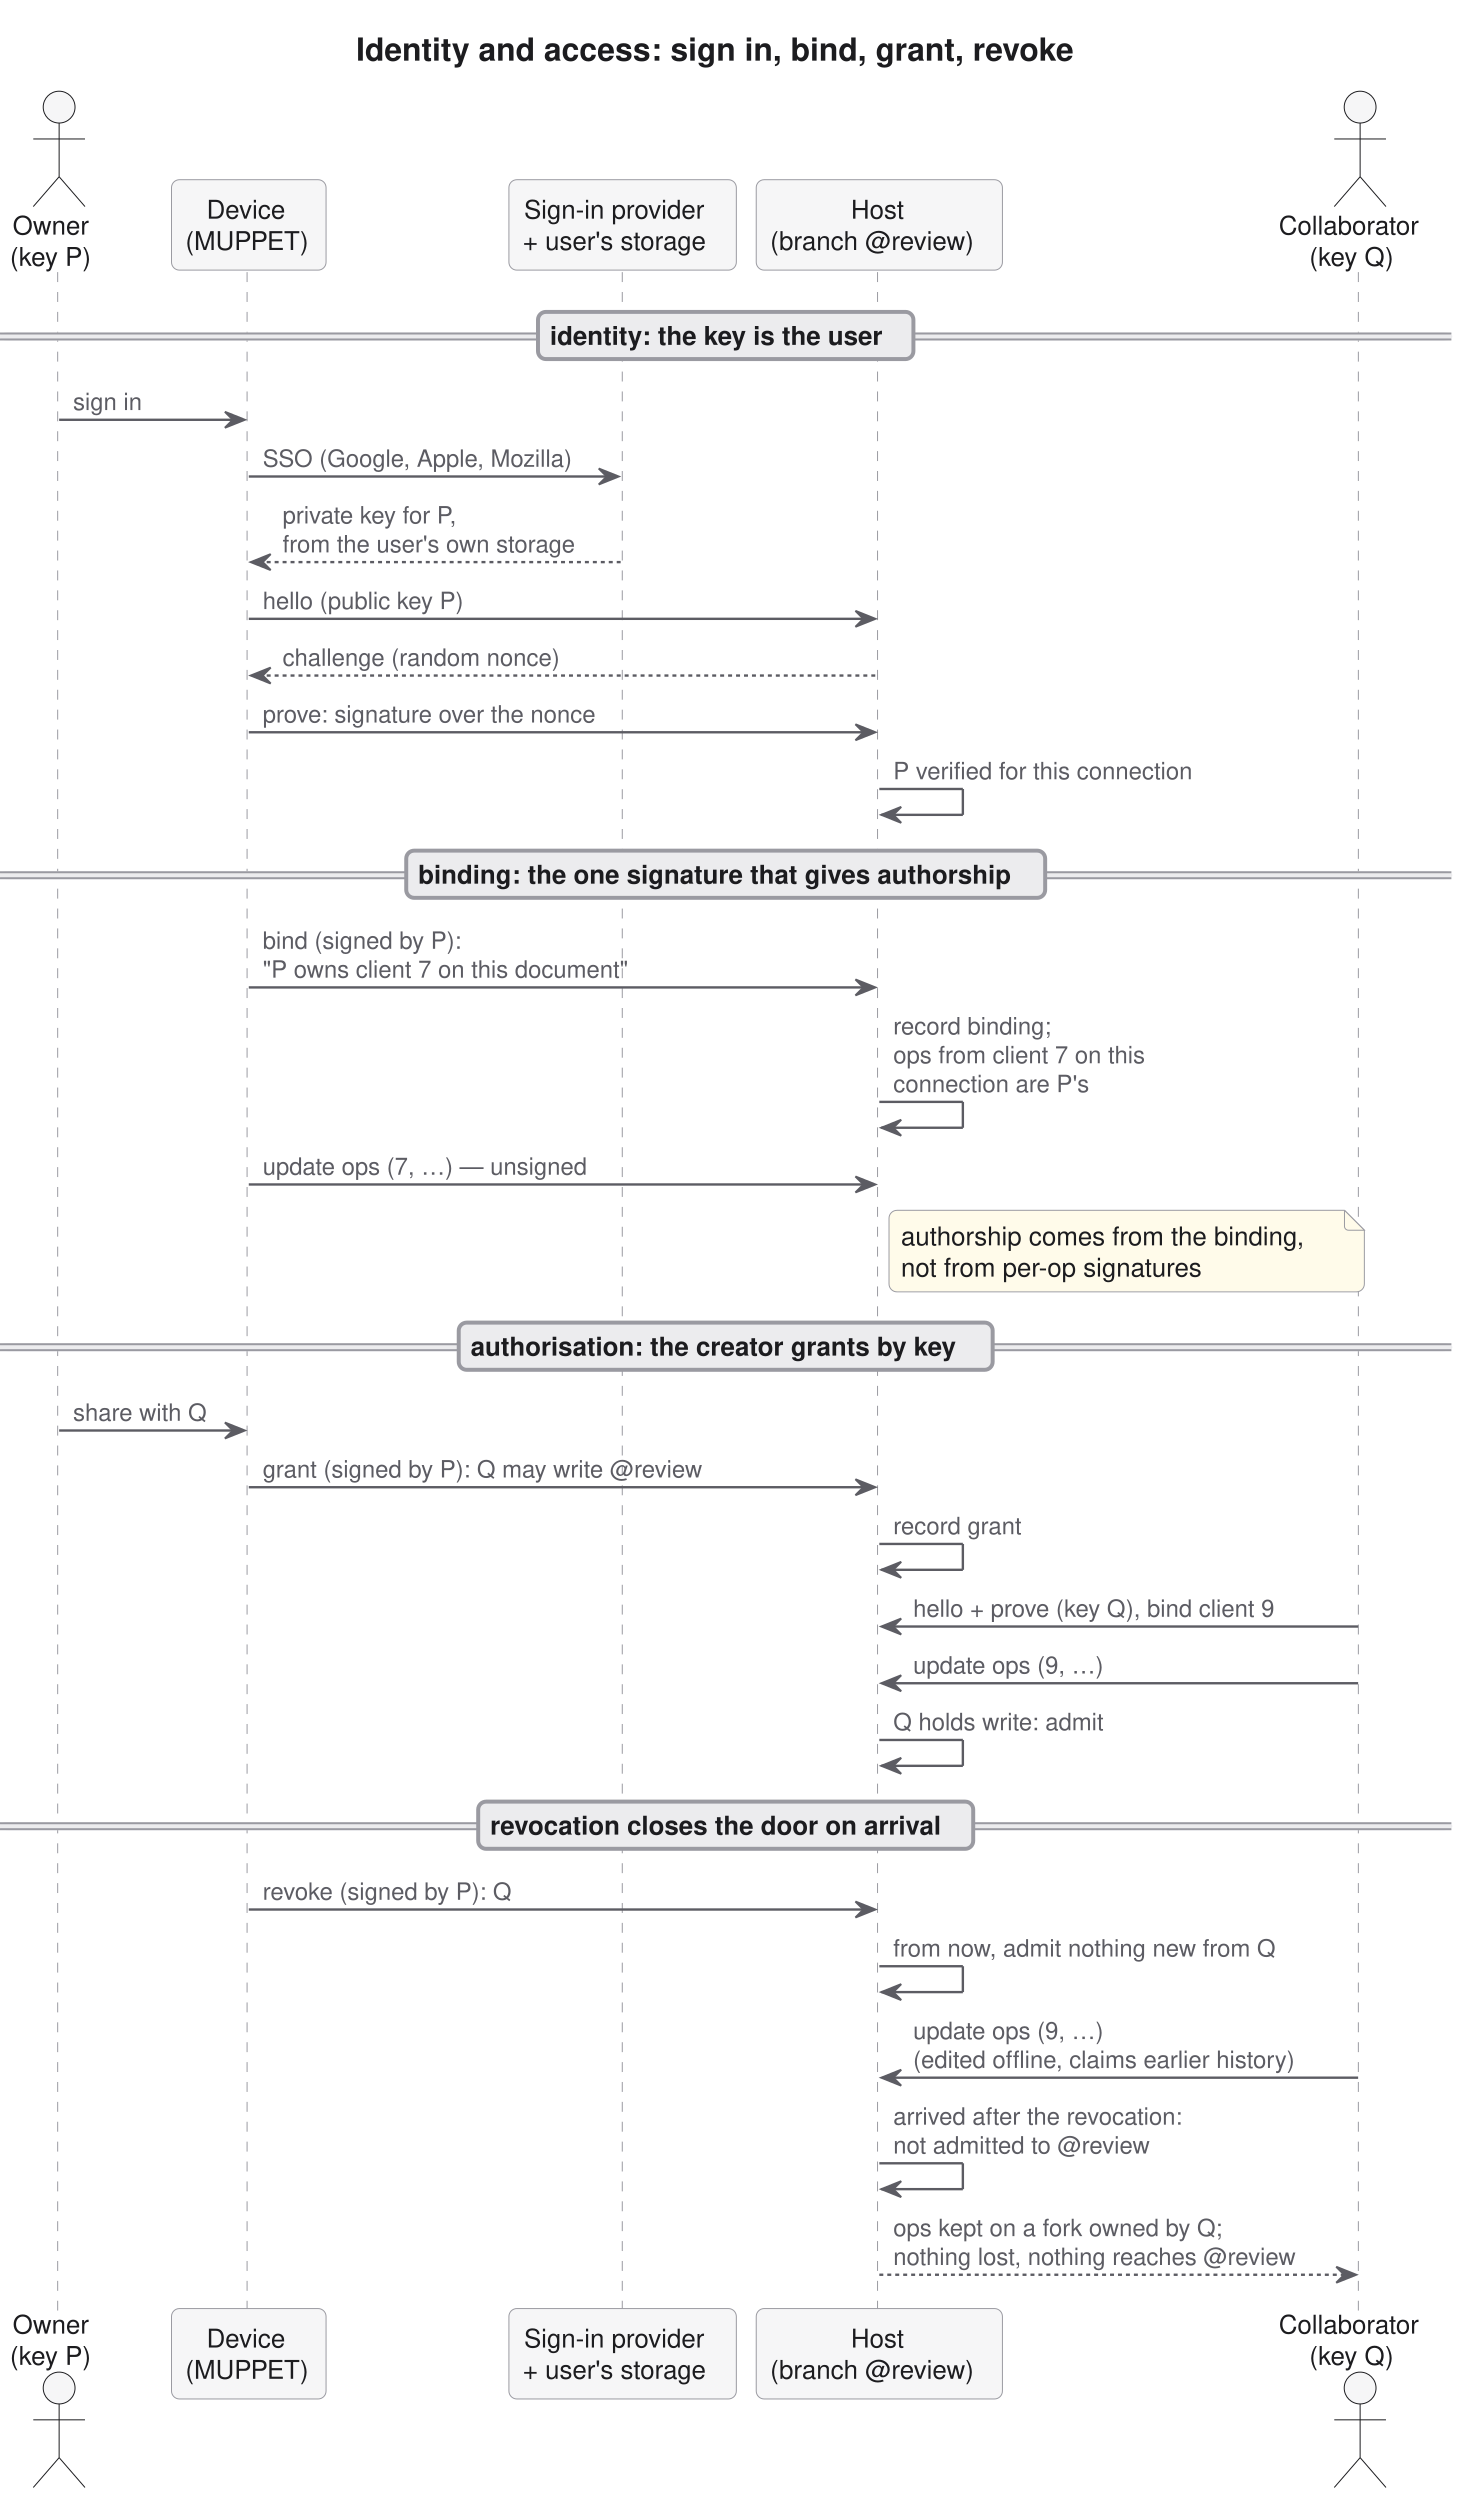
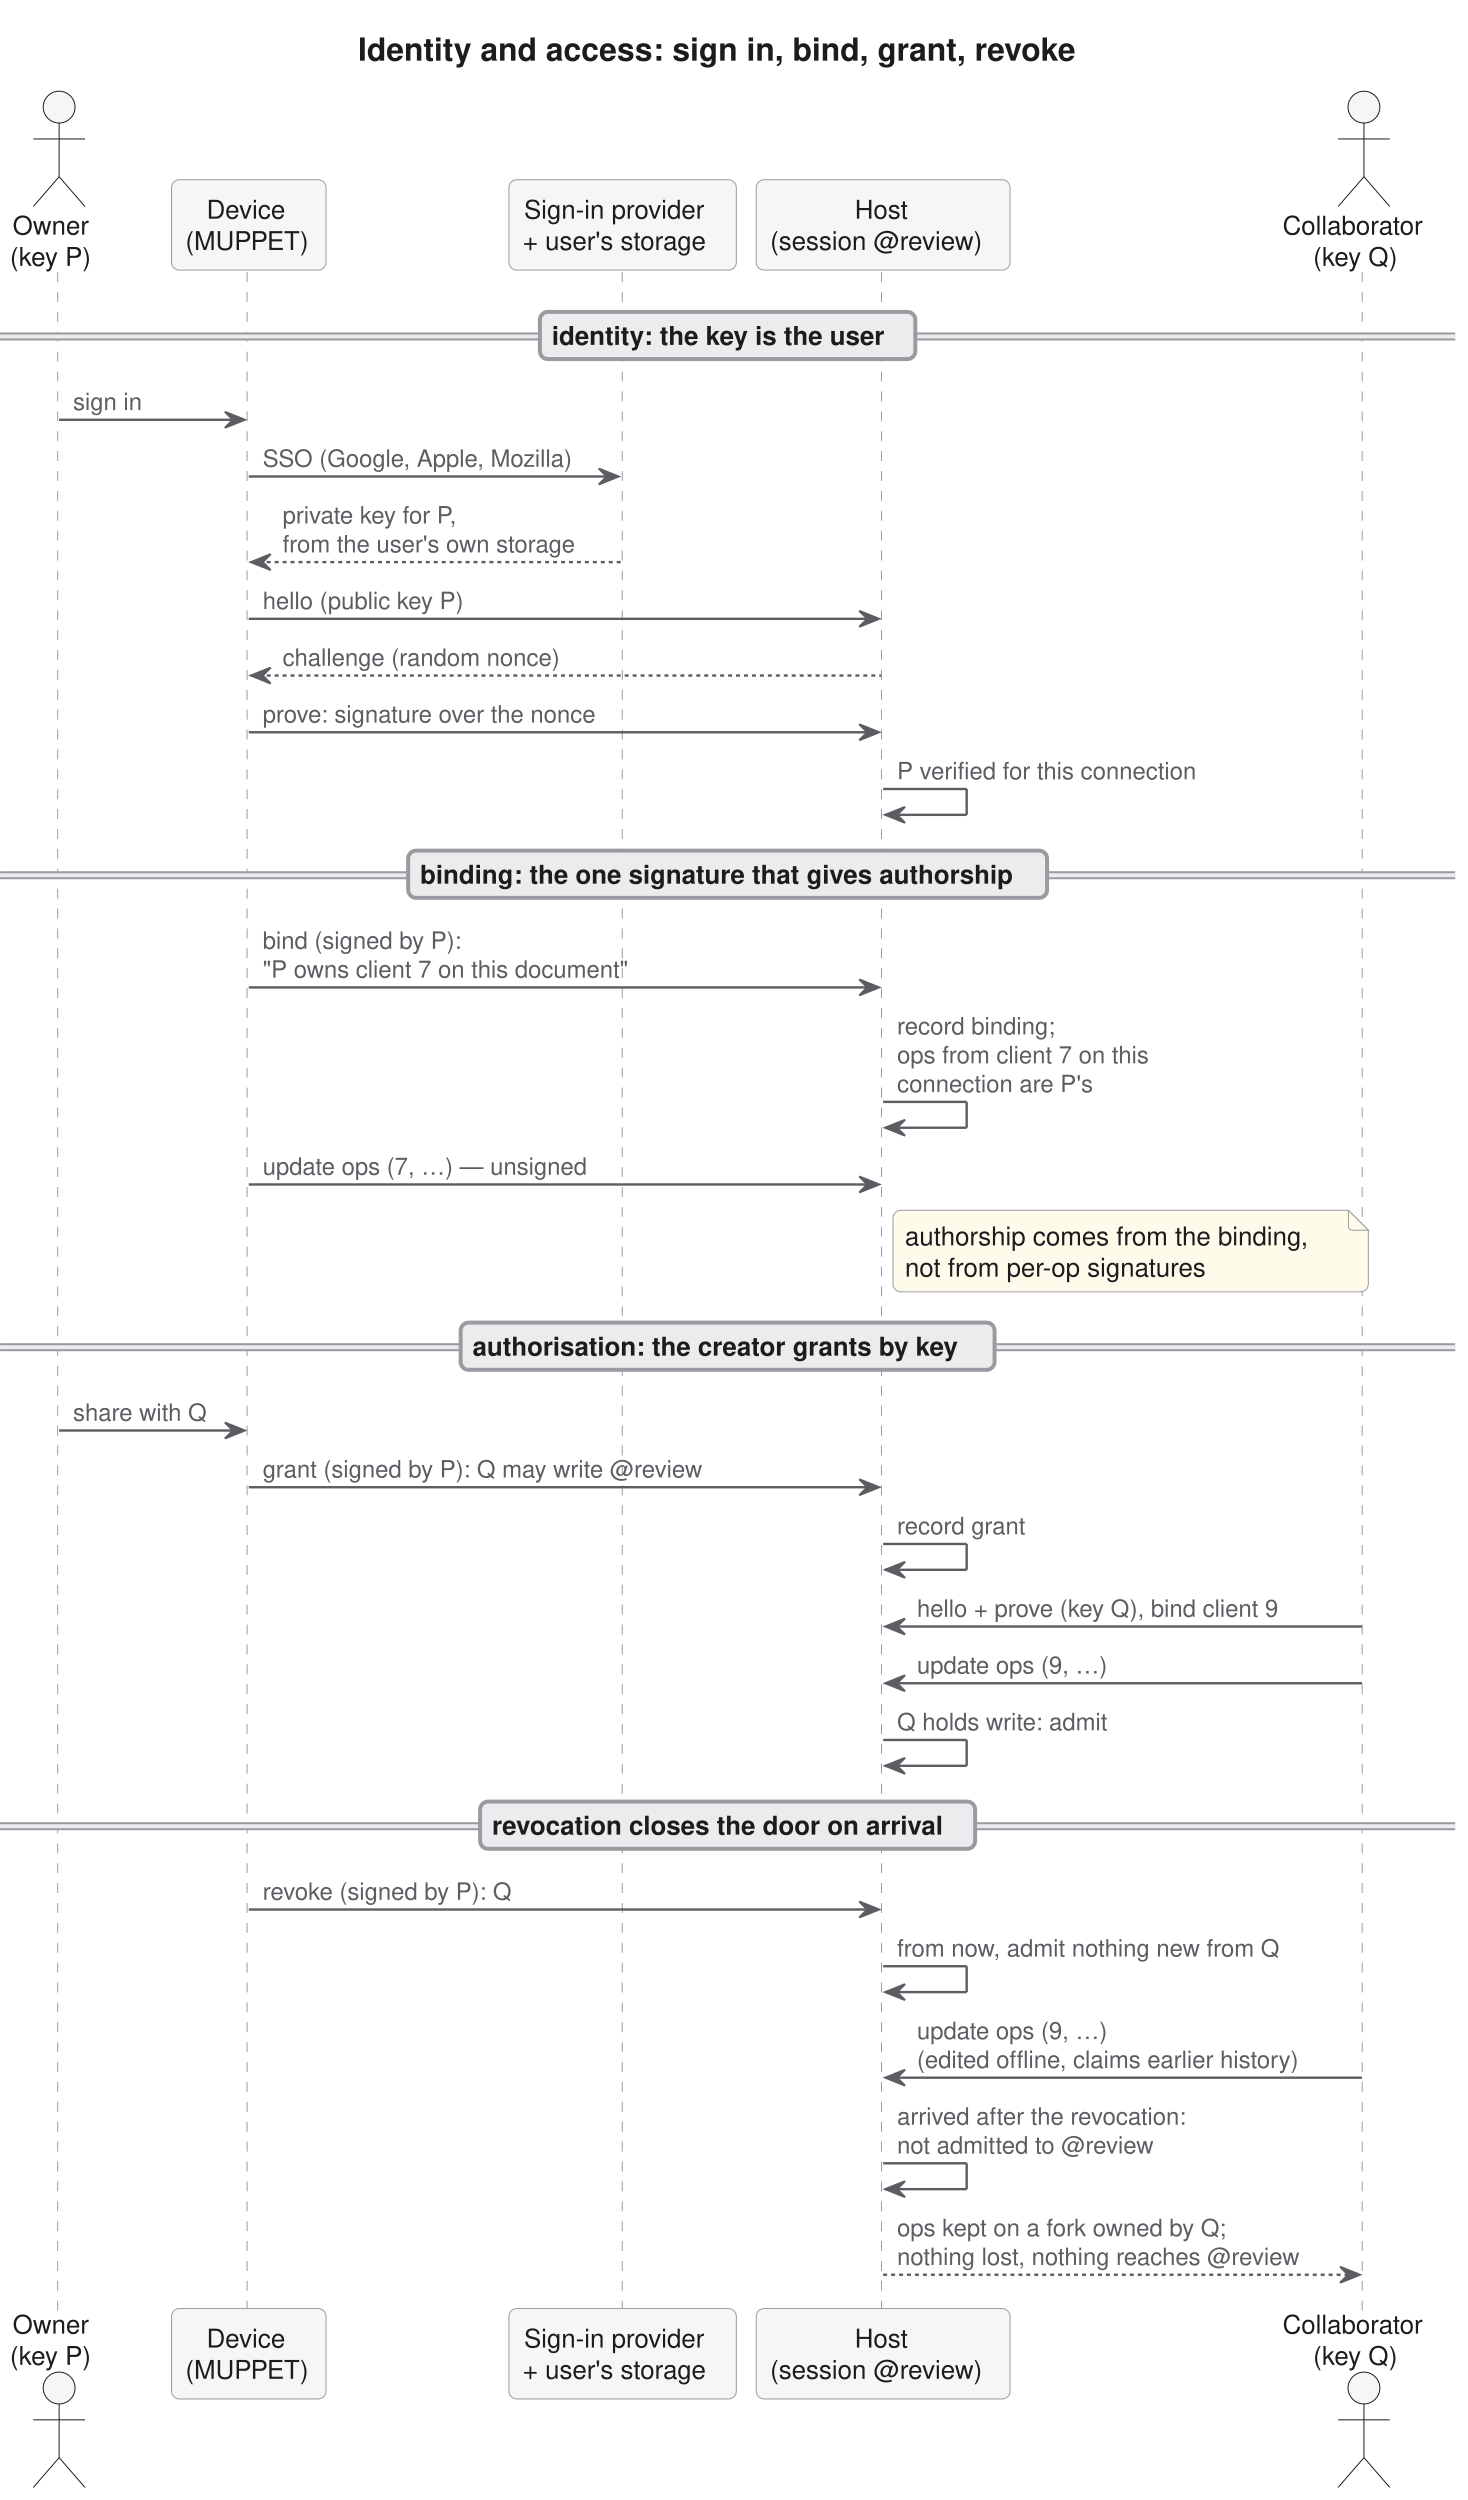
- <svg xmlns="http://www.w3.org/2000/svg" contentStyleType="text/css" data-diagram-type="SEQUENCE" height="1257px" preserveAspectRatio="none" style="width:736px;height:1257px;" version="1.1" viewBox="0 0 736 1257" width="736px" zoomAndPan="magnify">
+ <svg xmlns="http://www.w3.org/2000/svg" contentStyleType="text/css" data-diagram-type="SEQUENCE" height="1257px" preserveAspectRatio="none" style="width:738px;height:1257px;" version="1.1" viewBox="0 0 738 1257" width="738px" zoomAndPan="magnify">
  <defs />
  <g>
-     <text fill="#1C1C1F" font-family="Helvetica" font-size="16" font-weight="bold" lengthAdjust="spacing" textLength="370.695" x="179.032" y="30.5">Identity and access: sign in, bind, grant, revoke</text>
+     <text fill="#1C1C1F" font-family="Helvetica" font-size="16" font-weight="bold" lengthAdjust="spacing" textLength="370.695" x="179.993" y="30.5">Identity and access: sign in, bind, grant, revoke</text>
    <g>
      <rect fill="#000000" fill-opacity="0" height="1024.924" width="8" x="25.731" y="136.818" />
      <line style="stroke:#9A9AA1;stroke-width:0.5;stroke-dasharray:5,5;" x1="29" x2="29" y1="136.818" y2="1161.742" />
    </g>
    <g>
      <rect fill="#000000" fill-opacity="0" height="1024.924" width="8" x="121.087" y="136.818" />
      <line style="stroke:#9A9AA1;stroke-width:0.5;stroke-dasharray:5,5;" x1="124.231" x2="124.231" y1="136.818" y2="1161.742" />
    </g>
    <g>
      <rect fill="#000000" fill-opacity="0" height="1024.924" width="8" x="309.055" y="136.818" />
      <line style="stroke:#9A9AA1;stroke-width:0.5;stroke-dasharray:5,5;" x1="312.88" x2="312.88" y1="136.818" y2="1161.742" />
    </g>
    <g>
-       <rect fill="#000000" fill-opacity="0" height="1024.924" width="8" x="438.125" y="136.818" />
-       <line style="stroke:#9A9AA1;stroke-width:0.5;stroke-dasharray:5,5;" x1="441.231" x2="441.231" y1="136.818" y2="1161.742" />
-     </g>
-     <g>
-       <rect fill="#000000" fill-opacity="0" height="1024.924" width="8" x="679.871" y="136.818" />
-       <line style="stroke:#9A9AA1;stroke-width:0.5;stroke-dasharray:5,5;" x1="682.982" x2="682.982" y1="136.818" y2="1161.742" />
+       <rect fill="#000000" fill-opacity="0" height="1024.924" width="8" x="440.045" y="136.818" />
+       <line style="stroke:#9A9AA1;stroke-width:0.5;stroke-dasharray:5,5;" x1="443.231" x2="443.231" y1="136.818" y2="1161.742" />
+     </g>
+     <g>
+       <rect fill="#000000" fill-opacity="0" height="1024.924" width="8" x="681.791" y="136.818" />
+       <line style="stroke:#9A9AA1;stroke-width:0.5;stroke-dasharray:5,5;" x1="684.902" x2="684.902" y1="136.818" y2="1161.742" />
    </g>
    <g class="participant participant-head" data-participant="o">
      <text fill="#1C1C1F" font-family="Helvetica" font-size="13" lengthAdjust="spacing" textLength="40.733" x="6.365" y="117.953">Owner</text>
      <text fill="#1C1C1F" font-family="Helvetica" font-size="13" lengthAdjust="spacing" textLength="43.462" x="5" y="133.683">(key P)</text>
      <ellipse cx="29.731" cy="53.859" fill="#F6F6F7" rx="8" ry="8" style="stroke:#1C1C1F;stroke-width:0.5;" />
      <path d="M29.731,61.859 L29.731,88.859 M16.731,69.859 L42.731,69.859 M29.731,88.859 L16.731,103.859 M29.731,88.859 L42.731,103.859" fill="none" style="stroke:#1C1C1F;stroke-width:0.5;" />
    </g>
    <g class="participant participant-tail" data-participant="o">
      <text fill="#1C1C1F" font-family="Helvetica" font-size="13" lengthAdjust="spacing" textLength="40.733" x="6.365" y="1173.336">Owner</text>
      <text fill="#1C1C1F" font-family="Helvetica" font-size="13" lengthAdjust="spacing" textLength="43.462" x="5" y="1189.065">(key P)</text>
      <ellipse cx="29.731" cy="1200.701" fill="#F6F6F7" rx="8" ry="8" style="stroke:#1C1C1F;stroke-width:0.5;" />
      <path d="M29.731,1208.701 L29.731,1235.701 M16.731,1216.701 L42.731,1216.701 M29.731,1235.701 L16.731,1250.701 M29.731,1235.701 L42.731,1250.701" fill="none" style="stroke:#1C1C1F;stroke-width:0.5;" />
    </g>
    <g class="participant participant-head" data-participant="d">
      <rect fill="#F6F6F7" height="45.459" rx="4" ry="4" style="stroke:#9A9AA1;stroke-width:0.5;" width="77.711" x="86.231" y="90.359" />
      <text fill="#1C1C1F" font-family="Helvetica" font-size="13" lengthAdjust="spacing" textLength="42.421" x="103.876" y="109.953">Device</text>
      <text fill="#1C1C1F" font-family="Helvetica" font-size="13" lengthAdjust="spacing" textLength="63.711" x="93.231" y="125.683">(MUPPET)</text>
    </g>
    <g class="participant participant-tail" data-participant="d">
      <rect fill="#F6F6F7" height="45.459" rx="4" ry="4" style="stroke:#9A9AA1;stroke-width:0.5;" width="77.711" x="86.231" y="1160.742" />
      <text fill="#1C1C1F" font-family="Helvetica" font-size="13" lengthAdjust="spacing" textLength="42.421" x="103.876" y="1180.336">Device</text>
      <text fill="#1C1C1F" font-family="Helvetica" font-size="13" lengthAdjust="spacing" textLength="63.711" x="93.231" y="1196.065">(MUPPET)</text>
    </g>
    <g class="participant participant-head" data-participant="sso">
      <rect fill="#F6F6F7" height="45.459" rx="4" ry="4" style="stroke:#9A9AA1;stroke-width:0.5;" width="114.35" x="255.88" y="90.359" />
      <text fill="#1C1C1F" font-family="Helvetica" font-size="13" lengthAdjust="spacing" textLength="99.144" x="263.483" y="109.953">Sign-in provider</text>
      <text fill="#1C1C1F" font-family="Helvetica" font-size="13" lengthAdjust="spacing" textLength="100.35" x="262.88" y="125.683">+ user's storage</text>
    </g>
    <g class="participant participant-tail" data-participant="sso">
      <rect fill="#F6F6F7" height="45.459" rx="4" ry="4" style="stroke:#9A9AA1;stroke-width:0.5;" width="114.35" x="255.88" y="1160.742" />
      <text fill="#1C1C1F" font-family="Helvetica" font-size="13" lengthAdjust="spacing" textLength="99.144" x="263.483" y="1180.336">Sign-in provider</text>
      <text fill="#1C1C1F" font-family="Helvetica" font-size="13" lengthAdjust="spacing" textLength="100.35" x="262.88" y="1196.065">+ user's storage</text>
    </g>
    <g class="participant participant-head" data-participant="t">
-       <rect fill="#F6F6F7" height="45.459" rx="4" ry="4" style="stroke:#9A9AA1;stroke-width:0.5;" width="123.789" x="380.231" y="90.359" />
-       <text fill="#1C1C1F" font-family="Helvetica" font-size="13" lengthAdjust="spacing" textLength="28.571" x="427.84" y="109.953">Host</text>
-       <text fill="#1C1C1F" font-family="Helvetica" font-size="13" lengthAdjust="spacing" textLength="109.789" x="387.231" y="125.683">(branch @review)</text>
+       <rect fill="#F6F6F7" height="45.459" rx="4" ry="4" style="stroke:#9A9AA1;stroke-width:0.5;" width="127.629" x="380.231" y="90.359" />
+       <text fill="#1C1C1F" font-family="Helvetica" font-size="13" lengthAdjust="spacing" textLength="28.571" x="429.76" y="109.953">Host</text>
+       <text fill="#1C1C1F" font-family="Helvetica" font-size="13" lengthAdjust="spacing" textLength="113.629" x="387.231" y="125.683">(session @review)</text>
    </g>
    <g class="participant participant-tail" data-participant="t">
-       <rect fill="#F6F6F7" height="45.459" rx="4" ry="4" style="stroke:#9A9AA1;stroke-width:0.5;" width="123.789" x="380.231" y="1160.742" />
-       <text fill="#1C1C1F" font-family="Helvetica" font-size="13" lengthAdjust="spacing" textLength="28.571" x="427.84" y="1180.336">Host</text>
-       <text fill="#1C1C1F" font-family="Helvetica" font-size="13" lengthAdjust="spacing" textLength="109.789" x="387.231" y="1196.065">(branch @review)</text>
+       <rect fill="#F6F6F7" height="45.459" rx="4" ry="4" style="stroke:#9A9AA1;stroke-width:0.5;" width="127.629" x="380.231" y="1160.742" />
+       <text fill="#1C1C1F" font-family="Helvetica" font-size="13" lengthAdjust="spacing" textLength="28.571" x="429.76" y="1180.336">Host</text>
+       <text fill="#1C1C1F" font-family="Helvetica" font-size="13" lengthAdjust="spacing" textLength="113.629" x="387.231" y="1196.065">(session @review)</text>
    </g>
    <g class="participant participant-head" data-participant="q">
-       <text fill="#1C1C1F" font-family="Helvetica" font-size="13" lengthAdjust="spacing" textLength="75.778" x="642.982" y="117.953">Collaborator</text>
-       <text fill="#1C1C1F" font-family="Helvetica" font-size="13" lengthAdjust="spacing" textLength="45.1" x="658.321" y="133.683">(key Q)</text>
-       <ellipse cx="683.871" cy="53.859" fill="#F6F6F7" rx="8" ry="8" style="stroke:#1C1C1F;stroke-width:0.5;" />
-       <path d="M683.871,61.859 L683.871,88.859 M670.871,69.859 L696.871,69.859 M683.871,88.859 L670.871,103.859 M683.871,88.859 L696.871,103.859" fill="none" style="stroke:#1C1C1F;stroke-width:0.5;" />
+       <text fill="#1C1C1F" font-family="Helvetica" font-size="13" lengthAdjust="spacing" textLength="75.778" x="644.902" y="117.953">Collaborator</text>
+       <text fill="#1C1C1F" font-family="Helvetica" font-size="13" lengthAdjust="spacing" textLength="45.1" x="660.241" y="133.683">(key Q)</text>
+       <ellipse cx="685.791" cy="53.859" fill="#F6F6F7" rx="8" ry="8" style="stroke:#1C1C1F;stroke-width:0.5;" />
+       <path d="M685.791,61.859 L685.791,88.859 M672.791,69.859 L698.791,69.859 M685.791,88.859 L672.791,103.859 M685.791,88.859 L698.791,103.859" fill="none" style="stroke:#1C1C1F;stroke-width:0.5;" />
    </g>
    <g class="participant participant-tail" data-participant="q">
-       <text fill="#1C1C1F" font-family="Helvetica" font-size="13" lengthAdjust="spacing" textLength="75.778" x="642.982" y="1173.336">Collaborator</text>
-       <text fill="#1C1C1F" font-family="Helvetica" font-size="13" lengthAdjust="spacing" textLength="45.1" x="658.321" y="1189.065">(key Q)</text>
-       <ellipse cx="683.871" cy="1200.701" fill="#F6F6F7" rx="8" ry="8" style="stroke:#1C1C1F;stroke-width:0.5;" />
-       <path d="M683.871,1208.701 L683.871,1235.701 M670.871,1216.701 L696.871,1216.701 M683.871,1235.701 L670.871,1250.701 M683.871,1235.701 L696.871,1250.701" fill="none" style="stroke:#1C1C1F;stroke-width:0.5;" />
-     </g>
-     <rect fill="#ECECEE" height="3" rx="4" ry="4" style="stroke:#ECECEE;stroke-width:1;" width="729.76" x="0" y="167.683" />
-     <line style="stroke:#9A9AA1;stroke-width:1;" x1="0" x2="729.76" y1="167.683" y2="167.683" />
-     <line style="stroke:#9A9AA1;stroke-width:1;" x1="0" x2="729.76" y1="170.683" y2="170.683" />
-     <rect fill="#ECECEE" height="23.73" rx="4" ry="4" style="stroke:#9A9AA1;stroke-width:2;" width="188.764" x="270.498" y="156.818" />
-     <text fill="#1C1C1F" font-family="Helvetica" font-size="13" font-weight="bold" lengthAdjust="spacing" textLength="171.685" x="276.498" y="173.412">identity: the key is the user</text>
+       <text fill="#1C1C1F" font-family="Helvetica" font-size="13" lengthAdjust="spacing" textLength="75.778" x="644.902" y="1173.336">Collaborator</text>
+       <text fill="#1C1C1F" font-family="Helvetica" font-size="13" lengthAdjust="spacing" textLength="45.1" x="660.241" y="1189.065">(key Q)</text>
+       <ellipse cx="685.791" cy="1200.701" fill="#F6F6F7" rx="8" ry="8" style="stroke:#1C1C1F;stroke-width:0.5;" />
+       <path d="M685.791,1208.701 L685.791,1235.701 M672.791,1216.701 L698.791,1216.701 M685.791,1235.701 L672.791,1250.701 M685.791,1235.701 L698.791,1250.701" fill="none" style="stroke:#1C1C1F;stroke-width:0.5;" />
+     </g>
+     <rect fill="#ECECEE" height="3" rx="4" ry="4" style="stroke:#ECECEE;stroke-width:1;" width="731.68" x="0" y="167.683" />
+     <line style="stroke:#9A9AA1;stroke-width:1;" x1="0" x2="731.68" y1="167.683" y2="167.683" />
+     <line style="stroke:#9A9AA1;stroke-width:1;" x1="0" x2="731.68" y1="170.683" y2="170.683" />
+     <rect fill="#ECECEE" height="23.73" rx="4" ry="4" style="stroke:#9A9AA1;stroke-width:2;" width="188.764" x="271.458" y="156.818" />
+     <text fill="#1C1C1F" font-family="Helvetica" font-size="13" font-weight="bold" lengthAdjust="spacing" textLength="171.685" x="277.458" y="173.412">identity: the key is the user</text>
    <g class="message" data-participant-1="o" data-participant-2="d">
      <polygon fill="#5C5C63" points="113.087,207.067,123.087,211.067,113.087,215.067,117.087,211.067" style="stroke:#5C5C63;stroke-width:1;" />
      <line style="stroke:#5C5C63;stroke-width:1.2;" x1="29.731" x2="119.087" y1="211.067" y2="211.067" />
      <text fill="#5C5C63" font-family="Helvetica" font-size="12" lengthAdjust="spacing" textLength="37.06" x="36.731" y="206.173">sign in</text>
    </g>
    <g class="message" data-participant-1="d" data-participant-2="sso">
      <polygon fill="#5C5C63" points="301.055,235.587,311.055,239.587,301.055,243.587,305.055,239.587" style="stroke:#5C5C63;stroke-width:1;" />
      <line style="stroke:#5C5C63;stroke-width:1.2;" x1="125.087" x2="307.055" y1="239.587" y2="239.587" />
      <text fill="#5C5C63" font-family="Helvetica" font-size="12" lengthAdjust="spacing" textLength="163.969" x="132.087" y="234.692">SSO (Google, Apple, Mozilla)</text>
    </g>
    <g class="message" data-participant-1="sso" data-participant-2="d">
      <polygon fill="#5C5C63" points="136.087,278.626,126.087,282.626,136.087,286.626,132.087,282.626" style="stroke:#5C5C63;stroke-width:1;" />
      <line style="stroke:#5C5C63;stroke-width:1.2;stroke-dasharray:2,2;" x1="130.087" x2="312.055" y1="282.626" y2="282.626" />
      <text fill="#5C5C63" font-family="Helvetica" font-size="12" lengthAdjust="spacing" textLength="96.902" x="142.087" y="263.212">private key for P,</text>
      <text fill="#5C5C63" font-family="Helvetica" font-size="12" lengthAdjust="spacing" textLength="160.231" x="142.087" y="277.731">from the user's own storage</text>
    </g>
    <g class="message" data-participant-1="d" data-participant-2="t">
-       <polygon fill="#5C5C63" points="430.125,307.146,440.125,311.146,430.125,315.146,434.125,311.146" style="stroke:#5C5C63;stroke-width:1;" />
-       <line style="stroke:#5C5C63;stroke-width:1.2;" x1="125.087" x2="436.125" y1="311.146" y2="311.146" />
+       <polygon fill="#5C5C63" points="432.045,307.146,442.045,311.146,432.045,315.146,436.045,311.146" style="stroke:#5C5C63;stroke-width:1;" />
+       <line style="stroke:#5C5C63;stroke-width:1.2;" x1="125.087" x2="438.045" y1="311.146" y2="311.146" />
      <text fill="#5C5C63" font-family="Helvetica" font-size="12" lengthAdjust="spacing" textLength="108.428" x="132.087" y="306.251">hello (public key P)</text>
    </g>
    <g class="message" data-participant-1="t" data-participant-2="d">
      <polygon fill="#5C5C63" points="136.087,335.665,126.087,339.665,136.087,343.665,132.087,339.665" style="stroke:#5C5C63;stroke-width:1;" />
-       <line style="stroke:#5C5C63;stroke-width:1.2;stroke-dasharray:2,2;" x1="130.087" x2="441.125" y1="339.665" y2="339.665" />
+       <line style="stroke:#5C5C63;stroke-width:1.2;stroke-dasharray:2,2;" x1="130.087" x2="443.045" y1="339.665" y2="339.665" />
      <text fill="#5C5C63" font-family="Helvetica" font-size="12" lengthAdjust="spacing" textLength="149.074" x="142.087" y="334.771">challenge (random nonce)</text>
    </g>
    <g class="message" data-participant-1="d" data-participant-2="t">
-       <polygon fill="#5C5C63" points="430.125,364.185,440.125,368.185,430.125,372.185,434.125,368.185" style="stroke:#5C5C63;stroke-width:1;" />
-       <line style="stroke:#5C5C63;stroke-width:1.2;" x1="125.087" x2="436.125" y1="368.185" y2="368.185" />
+       <polygon fill="#5C5C63" points="432.045,364.185,442.045,368.185,432.045,372.185,436.045,368.185" style="stroke:#5C5C63;stroke-width:1;" />
+       <line style="stroke:#5C5C63;stroke-width:1.2;" x1="125.087" x2="438.045" y1="368.185" y2="368.185" />
      <text fill="#5C5C63" font-family="Helvetica" font-size="12" lengthAdjust="spacing" textLength="181.418" x="132.087" y="363.29">prove: signature over the nonce</text>
    </g>
    <g class="message" data-participant-1="t" data-participant-2="t">
-       <line style="stroke:#5C5C63;stroke-width:1.2;" x1="442.125" x2="484.125" y1="396.704" y2="396.704" />
-       <line style="stroke:#5C5C63;stroke-width:1.2;" x1="484.125" x2="484.125" y1="396.704" y2="409.704" />
-       <line style="stroke:#5C5C63;stroke-width:1.2;" x1="443.125" x2="484.125" y1="409.704" y2="409.704" />
-       <polygon fill="#5C5C63" points="453.125,405.704,443.125,409.704,453.125,413.704,449.125,409.704" style="stroke:#5C5C63;stroke-width:1;" />
-       <text fill="#5C5C63" font-family="Helvetica" font-size="12" lengthAdjust="spacing" textLength="163.635" x="449.125" y="391.81">P verified for this connection</text>
-     </g>
-     <rect fill="#ECECEE" height="3" rx="4" ry="4" style="stroke:#ECECEE;stroke-width:1;" width="729.76" x="0" y="438.569" />
-     <line style="stroke:#9A9AA1;stroke-width:1;" x1="0" x2="729.76" y1="438.569" y2="438.569" />
-     <line style="stroke:#9A9AA1;stroke-width:1;" x1="0" x2="729.76" y1="441.569" y2="441.569" />
-     <rect fill="#ECECEE" height="23.73" rx="4" ry="4" style="stroke:#9A9AA1;stroke-width:2;" width="321.258" x="204.251" y="427.704" />
-     <text fill="#1C1C1F" font-family="Helvetica" font-size="13" font-weight="bold" lengthAdjust="spacing" textLength="304.18" x="210.251" y="444.298">binding: the one signature that gives authorship</text>
-     <g class="message" data-participant-1="d" data-participant-2="t">
-       <polygon fill="#5C5C63" points="430.125,492.473,440.125,496.473,430.125,500.473,434.125,496.473" style="stroke:#5C5C63;stroke-width:1;" />
-       <line style="stroke:#5C5C63;stroke-width:1.2;" x1="125.087" x2="436.125" y1="496.473" y2="496.473" />
+       <line style="stroke:#5C5C63;stroke-width:1.2;" x1="444.045" x2="486.045" y1="396.704" y2="396.704" />
+       <line style="stroke:#5C5C63;stroke-width:1.2;" x1="486.045" x2="486.045" y1="396.704" y2="409.704" />
+       <line style="stroke:#5C5C63;stroke-width:1.2;" x1="445.045" x2="486.045" y1="409.704" y2="409.704" />
+       <polygon fill="#5C5C63" points="455.045,405.704,445.045,409.704,455.045,413.704,451.045,409.704" style="stroke:#5C5C63;stroke-width:1;" />
+       <text fill="#5C5C63" font-family="Helvetica" font-size="12" lengthAdjust="spacing" textLength="163.635" x="451.045" y="391.81">P verified for this connection</text>
+     </g>
+     <rect fill="#ECECEE" height="3" rx="4" ry="4" style="stroke:#ECECEE;stroke-width:1;" width="731.68" x="0" y="438.569" />
+     <line style="stroke:#9A9AA1;stroke-width:1;" x1="0" x2="731.68" y1="438.569" y2="438.569" />
+     <line style="stroke:#9A9AA1;stroke-width:1;" x1="0" x2="731.68" y1="441.569" y2="441.569" />
+     <rect fill="#ECECEE" height="23.73" rx="4" ry="4" style="stroke:#9A9AA1;stroke-width:2;" width="321.258" x="205.211" y="427.704" />
+     <text fill="#1C1C1F" font-family="Helvetica" font-size="13" font-weight="bold" lengthAdjust="spacing" textLength="304.18" x="211.211" y="444.298">binding: the one signature that gives authorship</text>
+     <g class="message" data-participant-1="d" data-participant-2="t">
+       <polygon fill="#5C5C63" points="432.045,492.473,442.045,496.473,432.045,500.473,436.045,496.473" style="stroke:#5C5C63;stroke-width:1;" />
+       <line style="stroke:#5C5C63;stroke-width:1.2;" x1="125.087" x2="438.045" y1="496.473" y2="496.473" />
      <text fill="#5C5C63" font-family="Helvetica" font-size="12" lengthAdjust="spacing" textLength="106.816" x="132.087" y="477.059">bind (signed by P):</text>
      <text fill="#5C5C63" font-family="Helvetica" font-size="12" lengthAdjust="spacing" textLength="198.568" x="132.087" y="491.578">"P owns client 7 on this document"</text>
    </g>
    <g class="message" data-participant-1="t" data-participant-2="t">
-       <line style="stroke:#5C5C63;stroke-width:1.2;" x1="442.125" x2="484.125" y1="554.031" y2="554.031" />
-       <line style="stroke:#5C5C63;stroke-width:1.2;" x1="484.125" x2="484.125" y1="554.031" y2="567.031" />
-       <line style="stroke:#5C5C63;stroke-width:1.2;" x1="443.125" x2="484.125" y1="567.031" y2="567.031" />
-       <polygon fill="#5C5C63" points="453.125,563.031,443.125,567.031,453.125,571.031,449.125,567.031" style="stroke:#5C5C63;stroke-width:1;" />
-       <text fill="#5C5C63" font-family="Helvetica" font-size="12" lengthAdjust="spacing" textLength="86.473" x="449.125" y="520.098">record binding;</text>
-       <text fill="#5C5C63" font-family="Helvetica" font-size="12" lengthAdjust="spacing" textLength="136.435" x="449.125" y="534.617">ops from client 7 on this</text>
-       <text fill="#5C5C63" font-family="Helvetica" font-size="12" lengthAdjust="spacing" textLength="105.797" x="449.125" y="549.137">connection are P's</text>
-     </g>
-     <g class="message" data-participant-1="d" data-participant-2="t">
-       <polygon fill="#5C5C63" points="430.125,591.551,440.125,595.551,430.125,599.551,434.125,595.551" style="stroke:#5C5C63;stroke-width:1;" />
-       <line style="stroke:#5C5C63;stroke-width:1.2;" x1="125.087" x2="436.125" y1="595.551" y2="595.551" />
+       <line style="stroke:#5C5C63;stroke-width:1.2;" x1="444.045" x2="486.045" y1="554.031" y2="554.031" />
+       <line style="stroke:#5C5C63;stroke-width:1.2;" x1="486.045" x2="486.045" y1="554.031" y2="567.031" />
+       <line style="stroke:#5C5C63;stroke-width:1.2;" x1="445.045" x2="486.045" y1="567.031" y2="567.031" />
+       <polygon fill="#5C5C63" points="455.045,563.031,445.045,567.031,455.045,571.031,451.045,567.031" style="stroke:#5C5C63;stroke-width:1;" />
+       <text fill="#5C5C63" font-family="Helvetica" font-size="12" lengthAdjust="spacing" textLength="86.473" x="451.045" y="520.098">record binding;</text>
+       <text fill="#5C5C63" font-family="Helvetica" font-size="12" lengthAdjust="spacing" textLength="136.435" x="451.045" y="534.617">ops from client 7 on this</text>
+       <text fill="#5C5C63" font-family="Helvetica" font-size="12" lengthAdjust="spacing" textLength="105.797" x="451.045" y="549.137">connection are P's</text>
+     </g>
+     <g class="message" data-participant-1="d" data-participant-2="t">
+       <polygon fill="#5C5C63" points="432.045,591.551,442.045,595.551,432.045,599.551,436.045,595.551" style="stroke:#5C5C63;stroke-width:1;" />
+       <line style="stroke:#5C5C63;stroke-width:1.2;" x1="125.087" x2="438.045" y1="595.551" y2="595.551" />
      <text fill="#5C5C63" font-family="Helvetica" font-size="12" lengthAdjust="spacing" textLength="170.795" x="132.087" y="590.656">update ops (7, …) — unsigned</text>
    </g>
-     <path d="M447,612.551 L447,645.551 A4,4 0 0 0 451,649.551 L682,649.551 A4,4 0 0 0 686,645.551 L686,618.551 L676,608.551 L451,608.551 A4,4 0 0 0 447,612.551" fill="#FFFBEA" style="stroke:#9A9AA1;stroke-width:0.5;" />
-     <path d="M676,608.551 L676,616.551 A2,2 0 0 0 678,618.551 L686,618.551 L676,608.551" fill="#FFFBEA" style="stroke:#9A9AA1;stroke-width:0.5;" />
-     <text fill="#1C1C1F" font-family="Helvetica" font-size="13" lengthAdjust="spacing" textLength="218.651" x="453" y="626.144">authorship comes from the binding,</text>
-     <text fill="#1C1C1F" font-family="Helvetica" font-size="13" lengthAdjust="spacing" textLength="165.991" x="453" y="641.874">not from per-op signatures</text>
-     <rect fill="#ECECEE" height="3" rx="4" ry="4" style="stroke:#ECECEE;stroke-width:1;" width="729.76" x="0" y="675.875" />
-     <line style="stroke:#9A9AA1;stroke-width:1;" x1="0" x2="729.76" y1="675.875" y2="675.875" />
-     <line style="stroke:#9A9AA1;stroke-width:1;" x1="0" x2="729.76" y1="678.875" y2="678.875" />
-     <rect fill="#ECECEE" height="23.73" rx="4" ry="4" style="stroke:#9A9AA1;stroke-width:2;" width="268.459" x="230.651" y="665.01" />
-     <text fill="#1C1C1F" font-family="Helvetica" font-size="13" font-weight="bold" lengthAdjust="spacing" textLength="251.38" x="236.651" y="681.604">authorisation: the creator grants by key</text>
+     <path d="M449,612.551 L449,645.551 A4,4 0 0 0 453,649.551 L684,649.551 A4,4 0 0 0 688,645.551 L688,618.551 L678,608.551 L453,608.551 A4,4 0 0 0 449,612.551" fill="#FFFBEA" style="stroke:#9A9AA1;stroke-width:0.5;" />
+     <path d="M678,608.551 L678,616.551 A2,2 0 0 0 680,618.551 L688,618.551 L678,608.551" fill="#FFFBEA" style="stroke:#9A9AA1;stroke-width:0.5;" />
+     <text fill="#1C1C1F" font-family="Helvetica" font-size="13" lengthAdjust="spacing" textLength="218.651" x="455" y="626.144">authorship comes from the binding,</text>
+     <text fill="#1C1C1F" font-family="Helvetica" font-size="13" lengthAdjust="spacing" textLength="165.991" x="455" y="641.874">not from per-op signatures</text>
+     <rect fill="#ECECEE" height="3" rx="4" ry="4" style="stroke:#ECECEE;stroke-width:1;" width="731.68" x="0" y="675.875" />
+     <line style="stroke:#9A9AA1;stroke-width:1;" x1="0" x2="731.68" y1="675.875" y2="675.875" />
+     <line style="stroke:#9A9AA1;stroke-width:1;" x1="0" x2="731.68" y1="678.875" y2="678.875" />
+     <rect fill="#ECECEE" height="23.73" rx="4" ry="4" style="stroke:#9A9AA1;stroke-width:2;" width="268.459" x="231.611" y="665.01" />
+     <text fill="#1C1C1F" font-family="Helvetica" font-size="13" font-weight="bold" lengthAdjust="spacing" textLength="251.38" x="237.611" y="681.604">authorisation: the creator grants by key</text>
    <g class="message" data-participant-1="o" data-participant-2="d">
      <polygon fill="#5C5C63" points="113.087,715.259,123.087,719.259,113.087,723.259,117.087,719.259" style="stroke:#5C5C63;stroke-width:1;" />
      <line style="stroke:#5C5C63;stroke-width:1.2;" x1="29.731" x2="119.087" y1="719.259" y2="719.259" />
      <text fill="#5C5C63" font-family="Helvetica" font-size="12" lengthAdjust="spacing" textLength="71.356" x="36.731" y="714.364">share with Q</text>
    </g>
    <g class="message" data-participant-1="d" data-participant-2="t">
-       <polygon fill="#5C5C63" points="430.125,743.778,440.125,747.778,430.125,751.778,434.125,747.778" style="stroke:#5C5C63;stroke-width:1;" />
-       <line style="stroke:#5C5C63;stroke-width:1.2;" x1="125.087" x2="436.125" y1="747.778" y2="747.778" />
+       <polygon fill="#5C5C63" points="432.045,743.778,442.045,747.778,432.045,751.778,436.045,747.778" style="stroke:#5C5C63;stroke-width:1;" />
+       <line style="stroke:#5C5C63;stroke-width:1.2;" x1="125.087" x2="438.045" y1="747.778" y2="747.778" />
      <text fill="#5C5C63" font-family="Helvetica" font-size="12" lengthAdjust="spacing" textLength="236.162" x="132.087" y="742.884">grant (signed by P): Q may write @review</text>
    </g>
    <g class="message" data-participant-1="t" data-participant-2="t">
-       <line style="stroke:#5C5C63;stroke-width:1.2;" x1="442.125" x2="484.125" y1="776.298" y2="776.298" />
-       <line style="stroke:#5C5C63;stroke-width:1.2;" x1="484.125" x2="484.125" y1="776.298" y2="789.298" />
-       <line style="stroke:#5C5C63;stroke-width:1.2;" x1="443.125" x2="484.125" y1="789.298" y2="789.298" />
-       <polygon fill="#5C5C63" points="453.125,785.298,443.125,789.298,453.125,793.298,449.125,789.298" style="stroke:#5C5C63;stroke-width:1;" />
-       <text fill="#5C5C63" font-family="Helvetica" font-size="12" lengthAdjust="spacing" textLength="70.436" x="449.125" y="771.403">record grant</text>
+       <line style="stroke:#5C5C63;stroke-width:1.2;" x1="444.045" x2="486.045" y1="776.298" y2="776.298" />
+       <line style="stroke:#5C5C63;stroke-width:1.2;" x1="486.045" x2="486.045" y1="776.298" y2="789.298" />
+       <line style="stroke:#5C5C63;stroke-width:1.2;" x1="445.045" x2="486.045" y1="789.298" y2="789.298" />
+       <polygon fill="#5C5C63" points="455.045,785.298,445.045,789.298,455.045,793.298,451.045,789.298" style="stroke:#5C5C63;stroke-width:1;" />
+       <text fill="#5C5C63" font-family="Helvetica" font-size="12" lengthAdjust="spacing" textLength="70.436" x="451.045" y="771.403">record grant</text>
    </g>
    <g class="message" data-participant-1="q" data-participant-2="t">
-       <polygon fill="#5C5C63" points="453.125,813.817,443.125,817.817,453.125,821.817,449.125,817.817" style="stroke:#5C5C63;stroke-width:1;" />
-       <line style="stroke:#5C5C63;stroke-width:1.2;" x1="447.125" x2="682.871" y1="817.817" y2="817.817" />
-       <text fill="#5C5C63" font-family="Helvetica" font-size="12" lengthAdjust="spacing" textLength="195.99" x="459.125" y="812.923">hello + prove (key Q), bind client 9</text>
+       <polygon fill="#5C5C63" points="455.045,813.817,445.045,817.817,455.045,821.817,451.045,817.817" style="stroke:#5C5C63;stroke-width:1;" />
+       <line style="stroke:#5C5C63;stroke-width:1.2;" x1="449.045" x2="684.791" y1="817.817" y2="817.817" />
+       <text fill="#5C5C63" font-family="Helvetica" font-size="12" lengthAdjust="spacing" textLength="195.99" x="461.045" y="812.923">hello + prove (key Q), bind client 9</text>
    </g>
    <g class="message" data-participant-1="q" data-participant-2="t">
-       <polygon fill="#5C5C63" points="453.125,842.337,443.125,846.337,453.125,850.337,449.125,846.337" style="stroke:#5C5C63;stroke-width:1;" />
-       <line style="stroke:#5C5C63;stroke-width:1.2;" x1="447.125" x2="682.871" y1="846.337" y2="846.337" />
-       <text fill="#5C5C63" font-family="Helvetica" font-size="12" lengthAdjust="spacing" textLength="100.477" x="459.125" y="841.442">update ops (9, …)</text>
-     </g>
-     <g class="message" data-participant-1="t" data-participant-2="t">
-       <line style="stroke:#5C5C63;stroke-width:1.2;" x1="442.125" x2="484.125" y1="874.856" y2="874.856" />
-       <line style="stroke:#5C5C63;stroke-width:1.2;" x1="484.125" x2="484.125" y1="874.856" y2="887.856" />
-       <line style="stroke:#5C5C63;stroke-width:1.2;" x1="443.125" x2="484.125" y1="887.856" y2="887.856" />
-       <polygon fill="#5C5C63" points="453.125,883.856,443.125,887.856,453.125,891.856,449.125,887.856" style="stroke:#5C5C63;stroke-width:1;" />
-       <text fill="#5C5C63" font-family="Helvetica" font-size="12" lengthAdjust="spacing" textLength="113.232" x="449.125" y="869.962">Q holds write: admit</text>
-     </g>
-     <rect fill="#ECECEE" height="3" rx="4" ry="4" style="stroke:#ECECEE;stroke-width:1;" width="729.76" x="0" y="916.721" />
-     <line style="stroke:#9A9AA1;stroke-width:1;" x1="0" x2="729.76" y1="916.721" y2="916.721" />
-     <line style="stroke:#9A9AA1;stroke-width:1;" x1="0" x2="729.76" y1="919.721" y2="919.721" />
-     <rect fill="#ECECEE" height="23.73" rx="4" ry="4" style="stroke:#9A9AA1;stroke-width:2;" width="248.895" x="240.433" y="905.856" />
-     <text fill="#1C1C1F" font-family="Helvetica" font-size="13" font-weight="bold" lengthAdjust="spacing" textLength="231.816" x="246.433" y="922.45">revocation closes the door on arrival</text>
-     <g class="message" data-participant-1="d" data-participant-2="t">
-       <polygon fill="#5C5C63" points="430.125,956.106,440.125,960.106,430.125,964.106,434.125,960.106" style="stroke:#5C5C63;stroke-width:1;" />
-       <line style="stroke:#5C5C63;stroke-width:1.2;" x1="125.087" x2="436.125" y1="960.106" y2="960.106" />
+       <polygon fill="#5C5C63" points="455.045,842.337,445.045,846.337,455.045,850.337,451.045,846.337" style="stroke:#5C5C63;stroke-width:1;" />
+       <line style="stroke:#5C5C63;stroke-width:1.2;" x1="449.045" x2="684.791" y1="846.337" y2="846.337" />
+       <text fill="#5C5C63" font-family="Helvetica" font-size="12" lengthAdjust="spacing" textLength="100.477" x="461.045" y="841.442">update ops (9, …)</text>
+     </g>
+     <g class="message" data-participant-1="t" data-participant-2="t">
+       <line style="stroke:#5C5C63;stroke-width:1.2;" x1="444.045" x2="486.045" y1="874.856" y2="874.856" />
+       <line style="stroke:#5C5C63;stroke-width:1.2;" x1="486.045" x2="486.045" y1="874.856" y2="887.856" />
+       <line style="stroke:#5C5C63;stroke-width:1.2;" x1="445.045" x2="486.045" y1="887.856" y2="887.856" />
+       <polygon fill="#5C5C63" points="455.045,883.856,445.045,887.856,455.045,891.856,451.045,887.856" style="stroke:#5C5C63;stroke-width:1;" />
+       <text fill="#5C5C63" font-family="Helvetica" font-size="12" lengthAdjust="spacing" textLength="113.232" x="451.045" y="869.962">Q holds write: admit</text>
+     </g>
+     <rect fill="#ECECEE" height="3" rx="4" ry="4" style="stroke:#ECECEE;stroke-width:1;" width="731.68" x="0" y="916.721" />
+     <line style="stroke:#9A9AA1;stroke-width:1;" x1="0" x2="731.68" y1="916.721" y2="916.721" />
+     <line style="stroke:#9A9AA1;stroke-width:1;" x1="0" x2="731.68" y1="919.721" y2="919.721" />
+     <rect fill="#ECECEE" height="23.73" rx="4" ry="4" style="stroke:#9A9AA1;stroke-width:2;" width="248.895" x="241.393" y="905.856" />
+     <text fill="#1C1C1F" font-family="Helvetica" font-size="13" font-weight="bold" lengthAdjust="spacing" textLength="231.816" x="247.393" y="922.45">revocation closes the door on arrival</text>
+     <g class="message" data-participant-1="d" data-participant-2="t">
+       <polygon fill="#5C5C63" points="432.045,956.106,442.045,960.106,432.045,964.106,436.045,960.106" style="stroke:#5C5C63;stroke-width:1;" />
+       <line style="stroke:#5C5C63;stroke-width:1.2;" x1="125.087" x2="438.045" y1="960.106" y2="960.106" />
      <text fill="#5C5C63" font-family="Helvetica" font-size="12" lengthAdjust="spacing" textLength="133.711" x="132.087" y="955.211">revoke (signed by P): Q</text>
    </g>
    <g class="message" data-participant-1="t" data-participant-2="t">
-       <line style="stroke:#5C5C63;stroke-width:1.2;" x1="442.125" x2="484.125" y1="988.625" y2="988.625" />
-       <line style="stroke:#5C5C63;stroke-width:1.2;" x1="484.125" x2="484.125" y1="988.625" y2="1001.625" />
-       <line style="stroke:#5C5C63;stroke-width:1.2;" x1="443.125" x2="484.125" y1="1001.625" y2="1001.625" />
-       <polygon fill="#5C5C63" points="453.125,997.625,443.125,1001.625,453.125,1005.625,449.125,1001.625" style="stroke:#5C5C63;stroke-width:1;" />
-       <text fill="#5C5C63" font-family="Helvetica" font-size="12" lengthAdjust="spacing" textLength="208.318" x="449.125" y="983.731">from now, admit nothing new from Q</text>
+       <line style="stroke:#5C5C63;stroke-width:1.2;" x1="444.045" x2="486.045" y1="988.625" y2="988.625" />
+       <line style="stroke:#5C5C63;stroke-width:1.2;" x1="486.045" x2="486.045" y1="988.625" y2="1001.625" />
+       <line style="stroke:#5C5C63;stroke-width:1.2;" x1="445.045" x2="486.045" y1="1001.625" y2="1001.625" />
+       <polygon fill="#5C5C63" points="455.045,997.625,445.045,1001.625,455.045,1005.625,451.045,1001.625" style="stroke:#5C5C63;stroke-width:1;" />
+       <text fill="#5C5C63" font-family="Helvetica" font-size="12" lengthAdjust="spacing" textLength="208.318" x="451.045" y="983.731">from now, admit nothing new from Q</text>
    </g>
    <g class="message" data-participant-1="q" data-participant-2="t">
-       <polygon fill="#5C5C63" points="453.125,1040.664,443.125,1044.664,453.125,1048.664,449.125,1044.664" style="stroke:#5C5C63;stroke-width:1;" />
-       <line style="stroke:#5C5C63;stroke-width:1.2;" x1="447.125" x2="682.871" y1="1044.664" y2="1044.664" />
-       <text fill="#5C5C63" font-family="Helvetica" font-size="12" lengthAdjust="spacing" textLength="100.477" x="459.125" y="1025.25">update ops (9, …)</text>
-       <text fill="#5C5C63" font-family="Helvetica" font-size="12" lengthAdjust="spacing" textLength="207.756" x="459.125" y="1039.77">(edited offline, claims earlier history)</text>
-     </g>
-     <g class="message" data-participant-1="t" data-participant-2="t">
-       <line style="stroke:#5C5C63;stroke-width:1.2;" x1="442.125" x2="484.125" y1="1087.703" y2="1087.703" />
-       <line style="stroke:#5C5C63;stroke-width:1.2;" x1="484.125" x2="484.125" y1="1087.703" y2="1100.703" />
-       <line style="stroke:#5C5C63;stroke-width:1.2;" x1="443.125" x2="484.125" y1="1100.703" y2="1100.703" />
-       <polygon fill="#5C5C63" points="453.125,1096.703,443.125,1100.703,453.125,1104.703,449.125,1100.703" style="stroke:#5C5C63;stroke-width:1;" />
-       <text fill="#5C5C63" font-family="Helvetica" font-size="12" lengthAdjust="spacing" textLength="158.15" x="449.125" y="1068.289">arrived after the revocation:</text>
-       <text fill="#5C5C63" font-family="Helvetica" font-size="12" lengthAdjust="spacing" textLength="138.727" x="449.125" y="1082.809">not admitted to @review</text>
+       <polygon fill="#5C5C63" points="455.045,1040.664,445.045,1044.664,455.045,1048.664,451.045,1044.664" style="stroke:#5C5C63;stroke-width:1;" />
+       <line style="stroke:#5C5C63;stroke-width:1.2;" x1="449.045" x2="684.791" y1="1044.664" y2="1044.664" />
+       <text fill="#5C5C63" font-family="Helvetica" font-size="12" lengthAdjust="spacing" textLength="100.477" x="461.045" y="1025.25">update ops (9, …)</text>
+       <text fill="#5C5C63" font-family="Helvetica" font-size="12" lengthAdjust="spacing" textLength="207.756" x="461.045" y="1039.77">(edited offline, claims earlier history)</text>
+     </g>
+     <g class="message" data-participant-1="t" data-participant-2="t">
+       <line style="stroke:#5C5C63;stroke-width:1.2;" x1="444.045" x2="486.045" y1="1087.703" y2="1087.703" />
+       <line style="stroke:#5C5C63;stroke-width:1.2;" x1="486.045" x2="486.045" y1="1087.703" y2="1100.703" />
+       <line style="stroke:#5C5C63;stroke-width:1.2;" x1="445.045" x2="486.045" y1="1100.703" y2="1100.703" />
+       <polygon fill="#5C5C63" points="455.045,1096.703,445.045,1100.703,455.045,1104.703,451.045,1100.703" style="stroke:#5C5C63;stroke-width:1;" />
+       <text fill="#5C5C63" font-family="Helvetica" font-size="12" lengthAdjust="spacing" textLength="158.15" x="451.045" y="1068.289">arrived after the revocation:</text>
+       <text fill="#5C5C63" font-family="Helvetica" font-size="12" lengthAdjust="spacing" textLength="138.727" x="451.045" y="1082.809">not admitted to @review</text>
    </g>
    <g class="message" data-participant-1="t" data-participant-2="q">
-       <polygon fill="#5C5C63" points="671.871,1139.742,681.871,1143.742,671.871,1147.742,675.871,1143.742" style="stroke:#5C5C63;stroke-width:1;" />
-       <line style="stroke:#5C5C63;stroke-width:1.2;stroke-dasharray:2,2;" x1="442.125" x2="677.871" y1="1143.742" y2="1143.742" />
-       <text fill="#5C5C63" font-family="Helvetica" font-size="12" lengthAdjust="spacing" textLength="178.459" x="449.125" y="1124.328">ops kept on a fork owned by Q;</text>
-       <text fill="#5C5C63" font-family="Helvetica" font-size="12" lengthAdjust="spacing" textLength="217.746" x="449.125" y="1138.848">nothing lost, nothing reaches @review</text>
+       <polygon fill="#5C5C63" points="673.791,1139.742,683.791,1143.742,673.791,1147.742,677.791,1143.742" style="stroke:#5C5C63;stroke-width:1;" />
+       <line style="stroke:#5C5C63;stroke-width:1.2;stroke-dasharray:2,2;" x1="444.045" x2="679.791" y1="1143.742" y2="1143.742" />
+       <text fill="#5C5C63" font-family="Helvetica" font-size="12" lengthAdjust="spacing" textLength="178.459" x="451.045" y="1124.328">ops kept on a fork owned by Q;</text>
+       <text fill="#5C5C63" font-family="Helvetica" font-size="12" lengthAdjust="spacing" textLength="217.746" x="451.045" y="1138.848">nothing lost, nothing reaches @review</text>
    </g>
  </g>
</svg>
